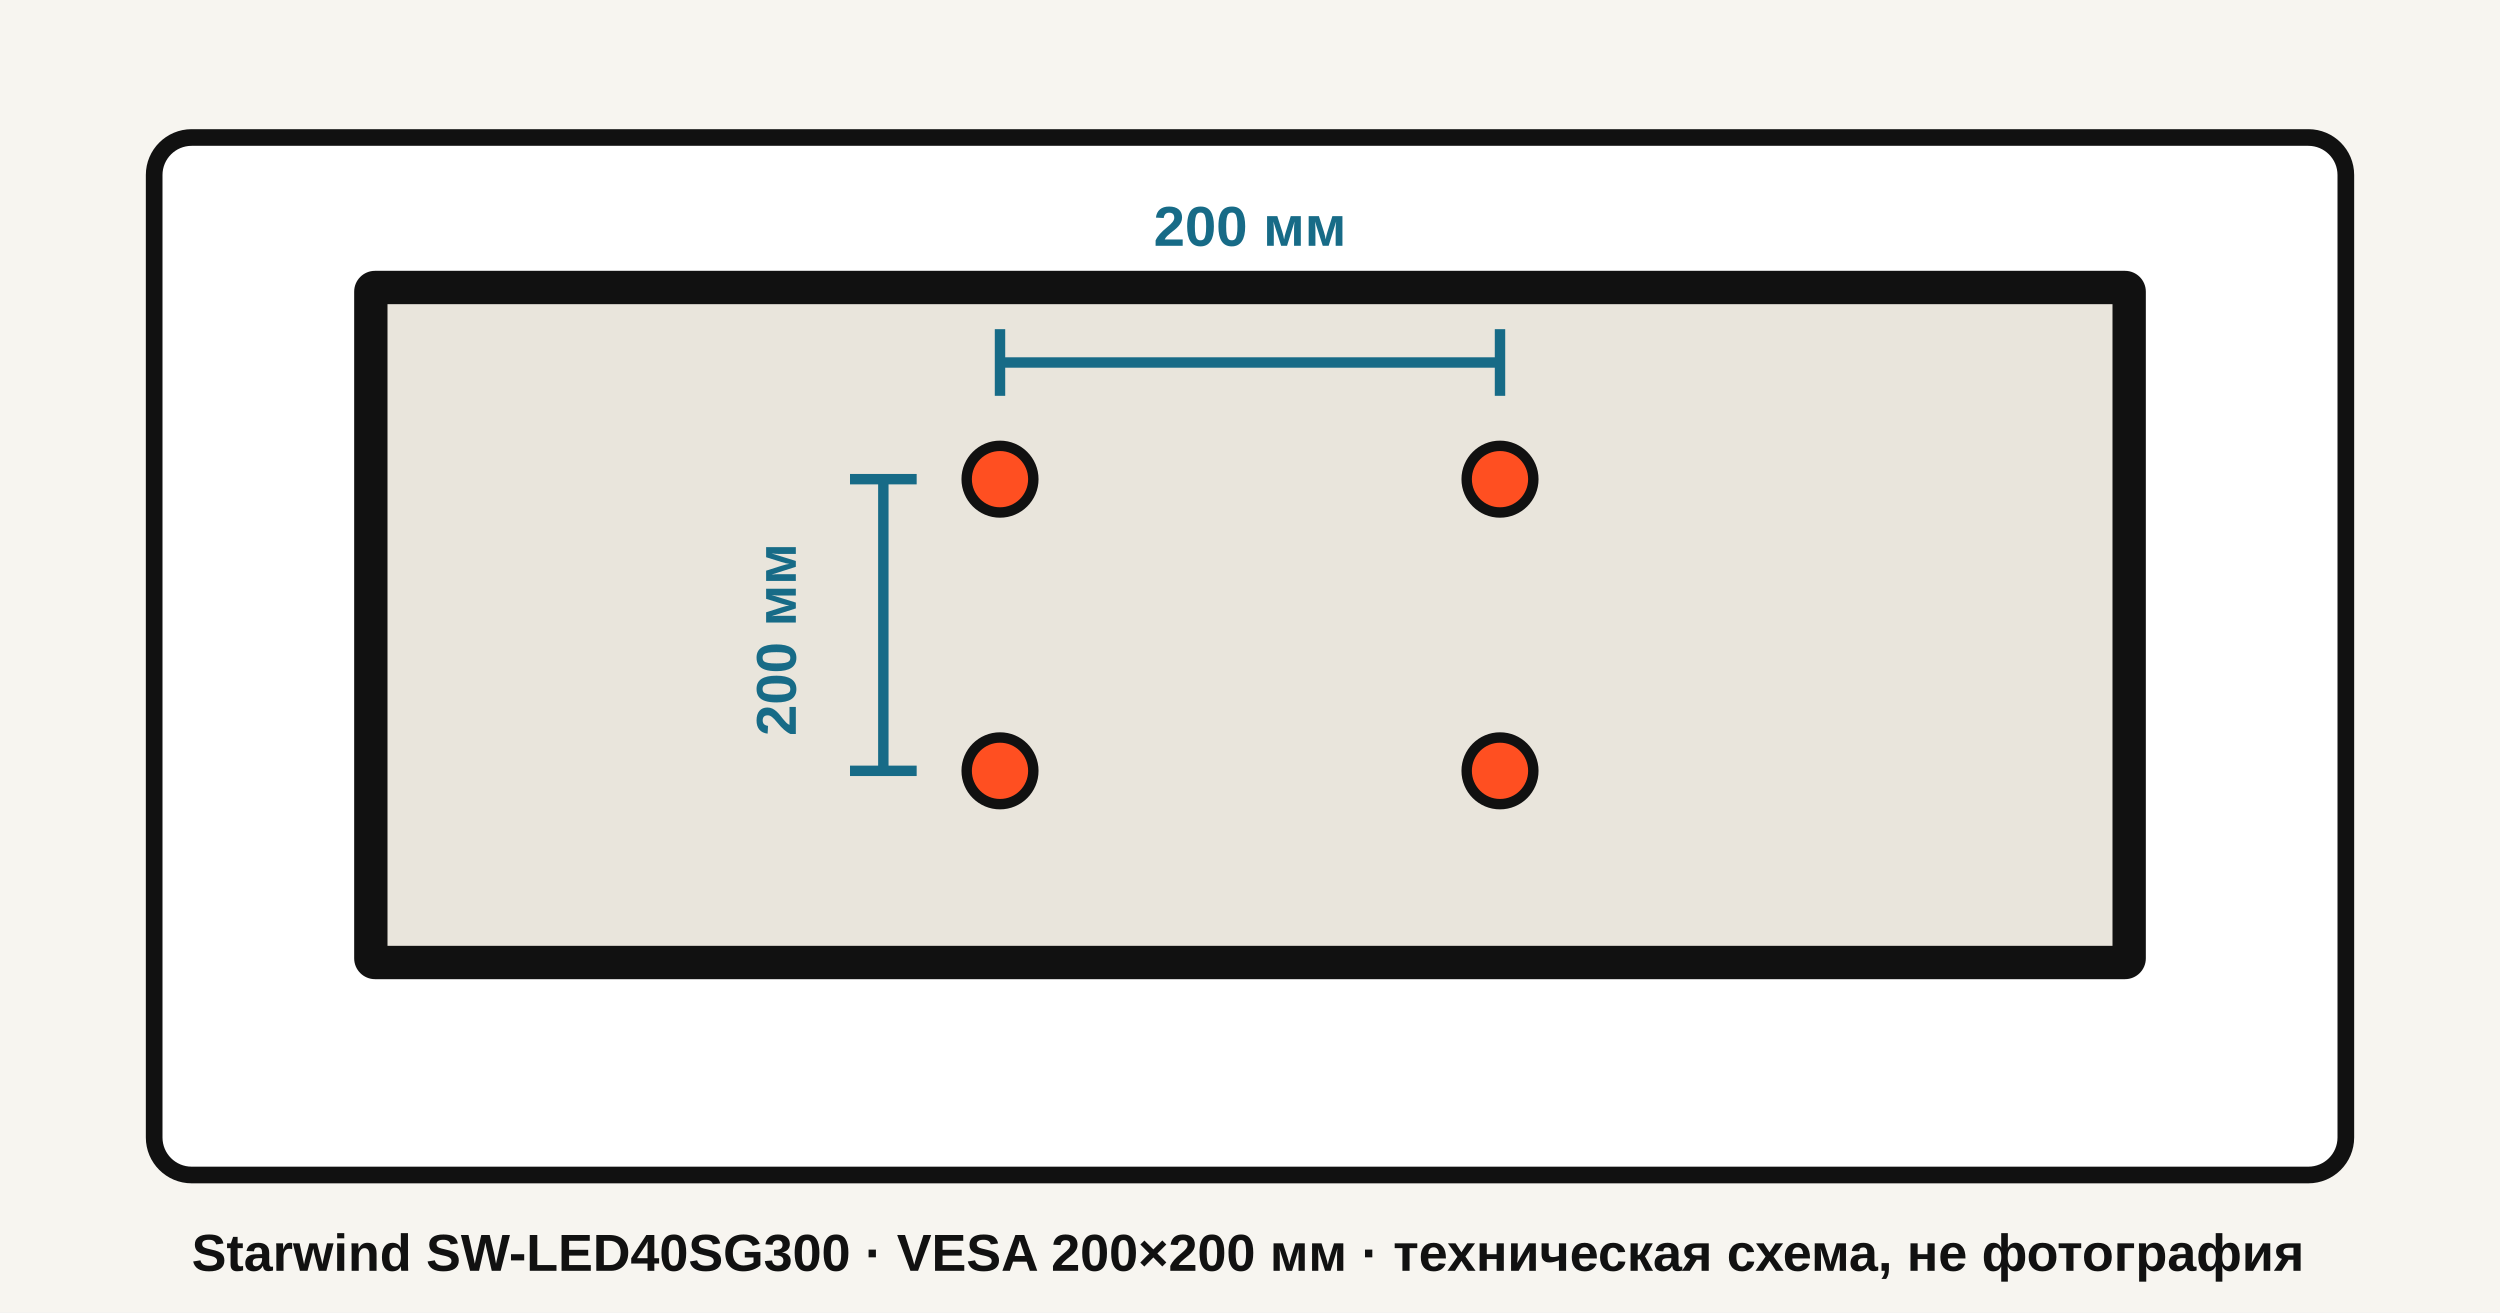
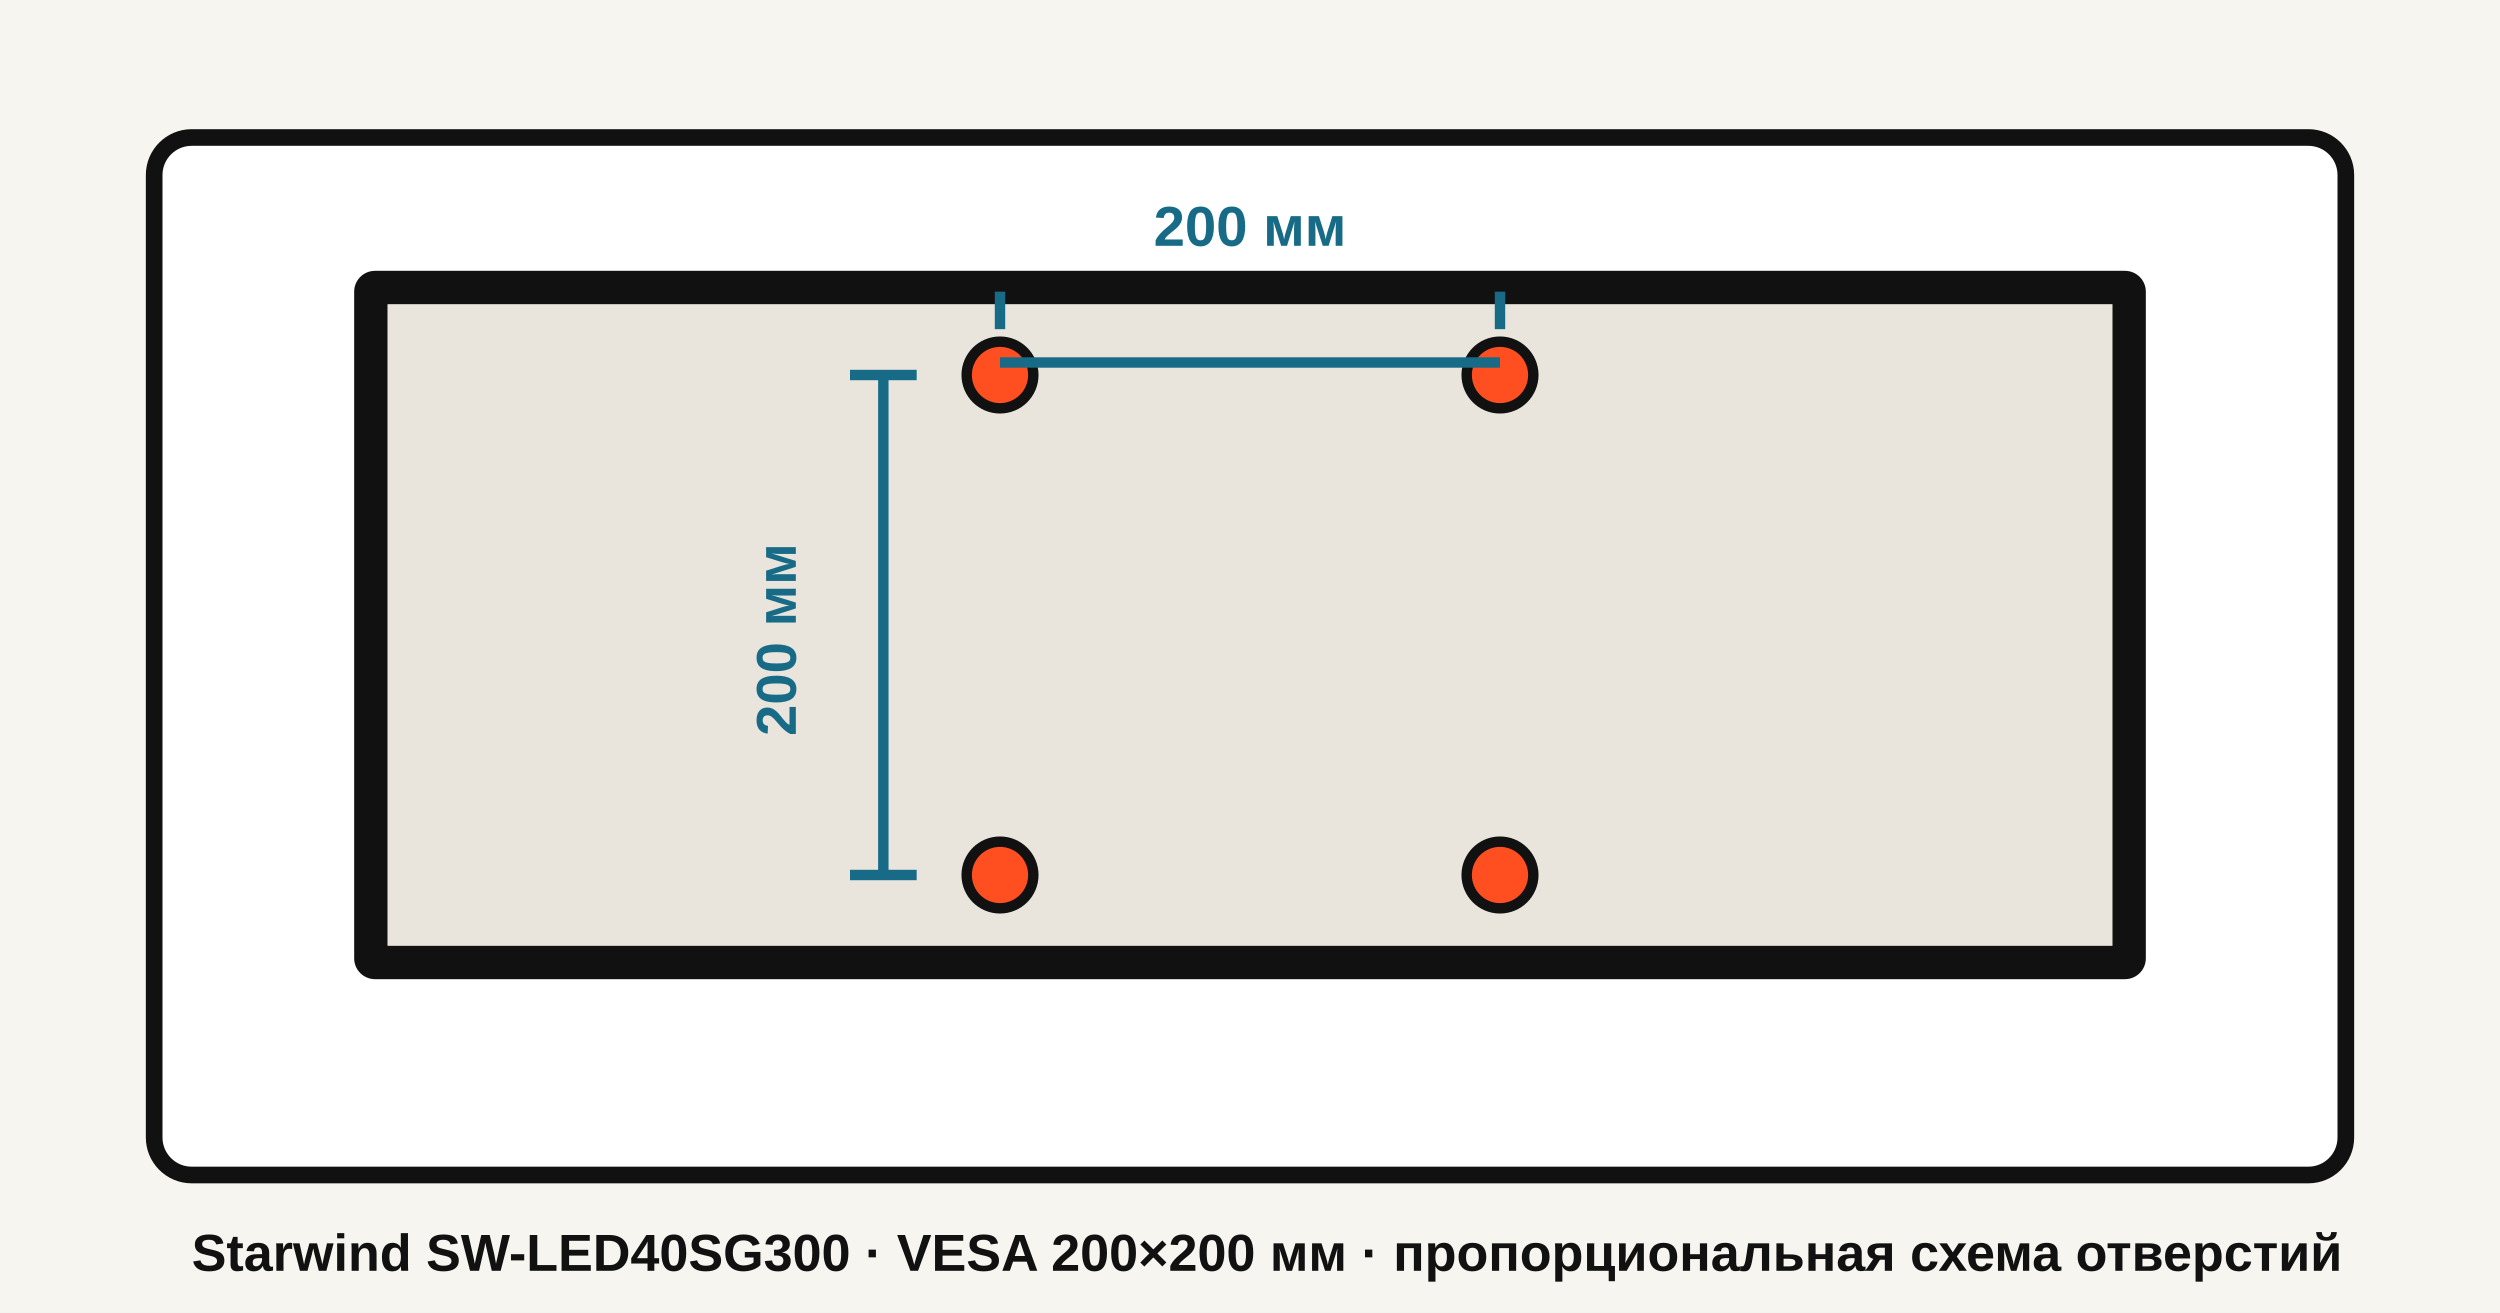
<svg xmlns="http://www.w3.org/2000/svg" width="1200" height="630" viewBox="0 0 1200 630" role="img" aria-labelledby="title desc">
  <rect width="1200" height="630" fill="#F7F5F0" />
  <rect x="74" y="66" width="1052" height="498" rx="18" fill="#fff" stroke="#111" stroke-width="8" />
  <rect x="170" y="130" width="860" height="340" rx="10" fill="#111" />
  <rect x="186" y="146" width="828" height="308" fill="#E9E5DC" />
  <g fill="#FF4F21" stroke="#111" stroke-width="5">
-     <circle cx="480" cy="230" r="16" />
-     <circle cx="720" cy="230" r="16" />
-     <circle cx="480" cy="370" r="16" />
-     <circle cx="720" cy="370" r="16" />
+     <circle cx="480.0" cy="180.0" r="16" />
+     <circle cx="720.0" cy="180.0" r="16" />
+     <circle cx="480.0" cy="420.0" r="16" />
+     <circle cx="720.0" cy="420.0" r="16" />
  </g>
-   <path d="M480 190V158M720 190V158M480 174H720" stroke="#176B87" stroke-width="5" />
-   <path d="M440 230H408M440 370H408M424 230V370" stroke="#176B87" stroke-width="5" />
+   <path d="M480.0 140.0V158M720.0 140.0V158M480.0 174H720.0" stroke="#176B87" stroke-width="5" />
+   <path d="M440.0 180.0H408M440.0 420.0H408M424 180.0V420.0" stroke="#176B87" stroke-width="5" />
  <text x="600" y="118" text-anchor="middle" font-family="Arial,sans-serif" font-size="27" font-weight="700" fill="#176B87">200 мм</text>
  <text x="382" y="307" text-anchor="middle" font-family="Arial,sans-serif" font-size="27" font-weight="700" fill="#176B87" transform="rotate(-90 382 307)">200 мм</text>
-   <text x="92" y="610" font-family="Arial,sans-serif" font-size="25" font-weight="700" fill="#111">Starwind SW-LED40SG300 · VESA 200×200 мм · техническая схема, не фотография</text>
+   <text x="92" y="610" font-family="Arial,sans-serif" font-size="25" font-weight="700" fill="#111">Starwind SW-LED40SG300 · VESA 200×200 мм · пропорциональная схема отверстий</text>
</svg>
